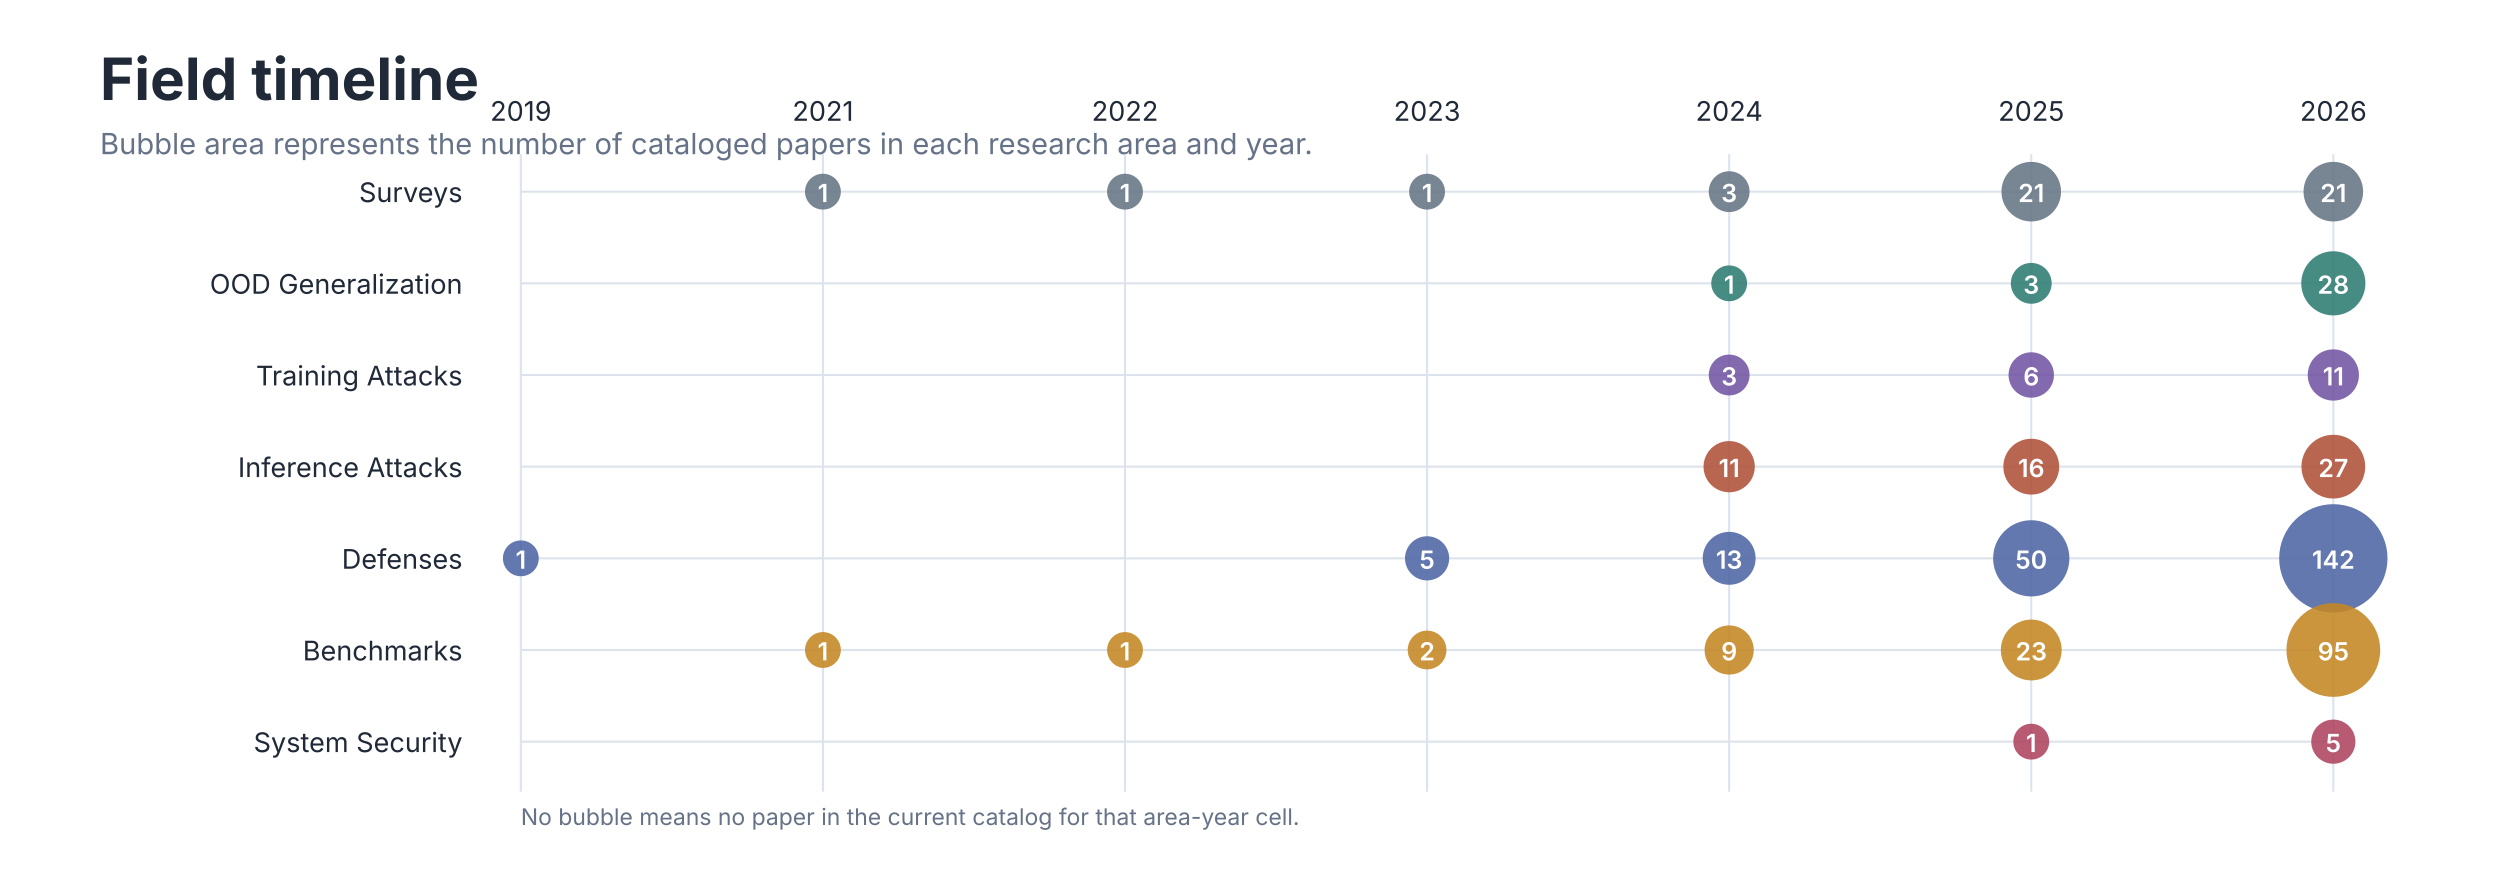
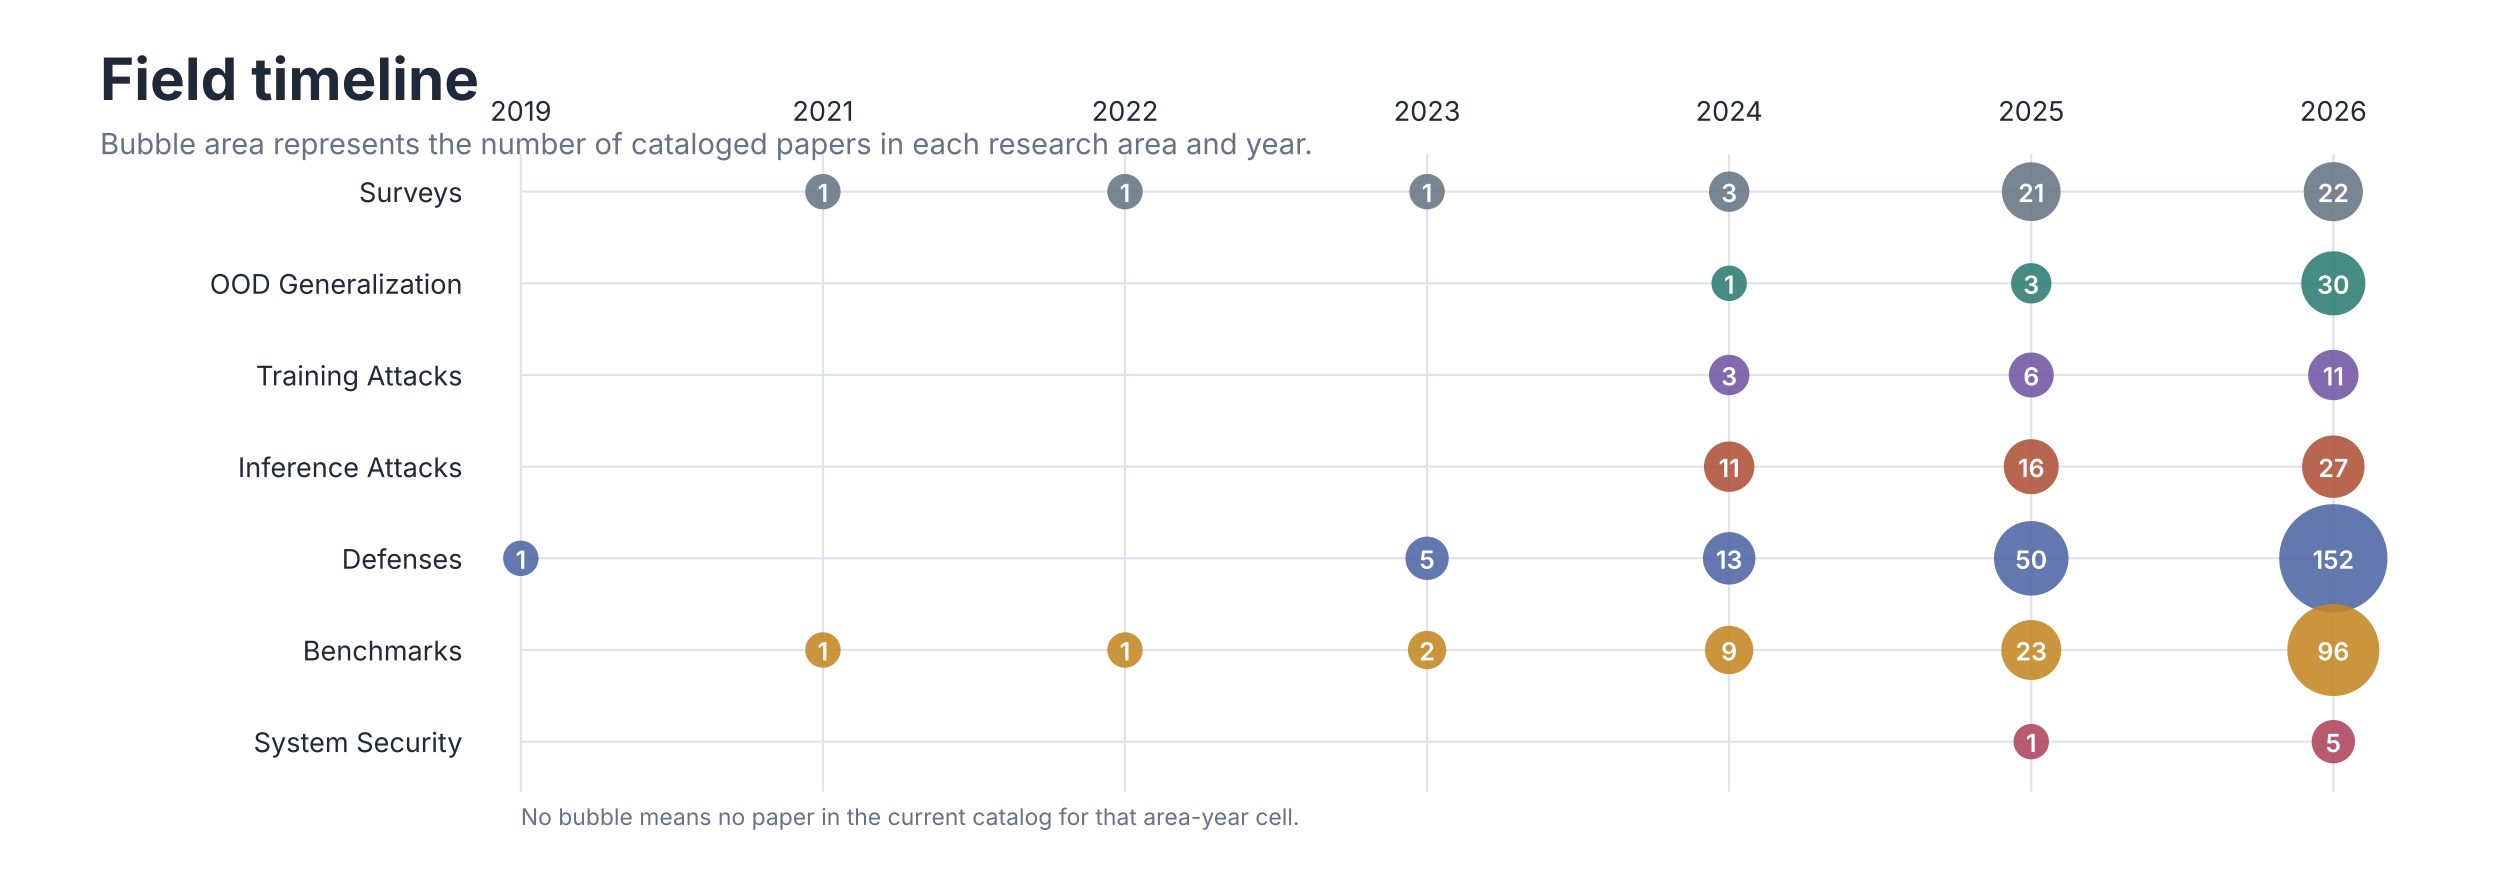
<svg xmlns="http://www.w3.org/2000/svg" role="img" aria-labelledby="title desc" viewBox="0 0 1200 430">
  <style>
text { font-family: -apple-system, BlinkMacSystemFont, 'Segoe UI', sans-serif; }
.title { font-size: 28px; font-weight: 650; fill: #202938; }
.subtitle { font-size: 14px; fill: #657287; }
.axis { font-size: 13px; fill: #657287; }
.label { font-size: 13px; fill: #202938; }
.small { font-size: 11px; fill: #657287; }
</style>
  <rect width="1200" height="430" fill="#FFFFFF" />
  <text class="title" x="48" y="48">Field timeline</text>
  <text class="subtitle" x="48" y="74">Bubble area represents the number of cataloged papers in each research area and year.</text>
  <line x1="250.0" y1="74" x2="250.0" y2="380" stroke="#DCE3EC" />
  <text class="label" x="250.0" y="58" text-anchor="middle">2019</text>
  <line x1="395.0" y1="74" x2="395.0" y2="380" stroke="#DCE3EC" />
  <text class="label" x="395.0" y="58" text-anchor="middle">2021</text>
  <line x1="540.0" y1="74" x2="540.0" y2="380" stroke="#DCE3EC" />
  <text class="label" x="540.0" y="58" text-anchor="middle">2022</text>
  <line x1="685.0" y1="74" x2="685.0" y2="380" stroke="#DCE3EC" />
  <text class="label" x="685.0" y="58" text-anchor="middle">2023</text>
  <line x1="830.0" y1="74" x2="830.0" y2="380" stroke="#DCE3EC" />
  <text class="label" x="830.0" y="58" text-anchor="middle">2024</text>
  <line x1="975.0" y1="74" x2="975.0" y2="380" stroke="#DCE3EC" />
  <text class="label" x="975.0" y="58" text-anchor="middle">2025</text>
  <line x1="1120.0" y1="74" x2="1120.0" y2="380" stroke="#DCE3EC" />
  <text class="label" x="1120.0" y="58" text-anchor="middle">2026</text>
  <text class="label" x="222" y="97" text-anchor="end">Surveys</text>
  <line x1="250" y1="92" x2="1120" y2="92" stroke="#DCE3EC" />
-   <circle cx="395.0" cy="92" r="8.6" fill="#667585" fill-opacity="0.88" />
+   <circle cx="395.0" cy="92" r="8.5" fill="#667585" fill-opacity="0.88" />
  <text x="395.0" y="97" text-anchor="middle" font-size="12" font-weight="600" fill="#FFFFFF">1</text>
-   <circle cx="540.0" cy="92" r="8.6" fill="#667585" fill-opacity="0.88" />
+   <circle cx="540.0" cy="92" r="8.5" fill="#667585" fill-opacity="0.88" />
  <text x="540.0" y="97" text-anchor="middle" font-size="12" font-weight="600" fill="#FFFFFF">1</text>
-   <circle cx="685.0" cy="92" r="8.6" fill="#667585" fill-opacity="0.88" />
+   <circle cx="685.0" cy="92" r="8.5" fill="#667585" fill-opacity="0.88" />
  <text x="685.0" y="97" text-anchor="middle" font-size="12" font-weight="600" fill="#FFFFFF">1</text>
-   <circle cx="830.0" cy="92" r="9.8" fill="#667585" fill-opacity="0.88" />
+   <circle cx="830.0" cy="92" r="9.7" fill="#667585" fill-opacity="0.88" />
  <text x="830.0" y="97" text-anchor="middle" font-size="12" font-weight="600" fill="#FFFFFF">3</text>
-   <circle cx="975.0" cy="92" r="14.3" fill="#667585" fill-opacity="0.88" />
+   <circle cx="975.0" cy="92" r="14.1" fill="#667585" fill-opacity="0.88" />
  <text x="975.0" y="97" text-anchor="middle" font-size="12" font-weight="600" fill="#FFFFFF">21</text>
-   <circle cx="1120.0" cy="92" r="14.3" fill="#667585" fill-opacity="0.88" />
-   <text x="1120.0" y="97" text-anchor="middle" font-size="12" font-weight="600" fill="#FFFFFF">21</text>
+   <circle cx="1120.0" cy="92" r="14.2" fill="#667585" fill-opacity="0.88" />
+   <text x="1120.0" y="97" text-anchor="middle" font-size="12" font-weight="600" fill="#FFFFFF">22</text>
  <text class="label" x="222" y="141" text-anchor="end">OOD Generalization</text>
  <line x1="250" y1="136" x2="1120" y2="136" stroke="#DCE3EC" />
-   <circle cx="830.0" cy="136" r="8.6" fill="#2F7D73" fill-opacity="0.88" />
+   <circle cx="830.0" cy="136" r="8.5" fill="#2F7D73" fill-opacity="0.88" />
  <text x="830.0" y="141" text-anchor="middle" font-size="12" font-weight="600" fill="#FFFFFF">1</text>
-   <circle cx="975.0" cy="136" r="9.8" fill="#2F7D73" fill-opacity="0.88" />
+   <circle cx="975.0" cy="136" r="9.7" fill="#2F7D73" fill-opacity="0.88" />
  <text x="975.0" y="141" text-anchor="middle" font-size="12" font-weight="600" fill="#FFFFFF">3</text>
  <circle cx="1120.0" cy="136" r="15.4" fill="#2F7D73" fill-opacity="0.88" />
-   <text x="1120.0" y="141" text-anchor="middle" font-size="12" font-weight="600" fill="#FFFFFF">28</text>
+   <text x="1120.0" y="141" text-anchor="middle" font-size="12" font-weight="600" fill="#FFFFFF">30</text>
  <text class="label" x="222" y="185" text-anchor="end">Training Attacks</text>
  <line x1="250" y1="180" x2="1120" y2="180" stroke="#DCE3EC" />
-   <circle cx="830.0" cy="180" r="9.8" fill="#7356A3" fill-opacity="0.88" />
+   <circle cx="830.0" cy="180" r="9.7" fill="#7356A3" fill-opacity="0.88" />
  <text x="830.0" y="185" text-anchor="middle" font-size="12" font-weight="600" fill="#FFFFFF">3</text>
-   <circle cx="975.0" cy="180" r="10.9" fill="#7356A3" fill-opacity="0.88" />
+   <circle cx="975.0" cy="180" r="10.8" fill="#7356A3" fill-opacity="0.88" />
  <text x="975.0" y="185" text-anchor="middle" font-size="12" font-weight="600" fill="#FFFFFF">6</text>
-   <circle cx="1120.0" cy="180" r="12.3" fill="#7356A3" fill-opacity="0.88" />
+   <circle cx="1120.0" cy="180" r="12.1" fill="#7356A3" fill-opacity="0.88" />
  <text x="1120.0" y="185" text-anchor="middle" font-size="12" font-weight="600" fill="#FFFFFF">11</text>
  <text class="label" x="222" y="229" text-anchor="end">Inference Attacks</text>
  <line x1="250" y1="224" x2="1120" y2="224" stroke="#DCE3EC" />
-   <circle cx="830.0" cy="224" r="12.3" fill="#B0523A" fill-opacity="0.88" />
+   <circle cx="830.0" cy="224" r="12.1" fill="#B0523A" fill-opacity="0.88" />
  <text x="830.0" y="229" text-anchor="middle" font-size="12" font-weight="600" fill="#FFFFFF">11</text>
-   <circle cx="975.0" cy="224" r="13.4" fill="#B0523A" fill-opacity="0.88" />
+   <circle cx="975.0" cy="224" r="13.2" fill="#B0523A" fill-opacity="0.88" />
  <text x="975.0" y="229" text-anchor="middle" font-size="12" font-weight="600" fill="#FFFFFF">16</text>
-   <circle cx="1120.0" cy="224" r="15.3" fill="#B0523A" fill-opacity="0.88" />
+   <circle cx="1120.0" cy="224" r="15.0" fill="#B0523A" fill-opacity="0.88" />
  <text x="1120.0" y="229" text-anchor="middle" font-size="12" font-weight="600" fill="#FFFFFF">27</text>
  <text class="label" x="222" y="273" text-anchor="end">Defenses</text>
  <line x1="250" y1="268" x2="1120" y2="268" stroke="#DCE3EC" />
-   <circle cx="250.0" cy="268" r="8.6" fill="#4F67A5" fill-opacity="0.88" />
+   <circle cx="250.0" cy="268" r="8.5" fill="#4F67A5" fill-opacity="0.88" />
  <text x="250.0" y="273" text-anchor="middle" font-size="12" font-weight="600" fill="#FFFFFF">1</text>
-   <circle cx="685.0" cy="268" r="10.6" fill="#4F67A5" fill-opacity="0.88" />
+   <circle cx="685.0" cy="268" r="10.4" fill="#4F67A5" fill-opacity="0.88" />
  <text x="685.0" y="273" text-anchor="middle" font-size="12" font-weight="600" fill="#FFFFFF">5</text>
-   <circle cx="830.0" cy="268" r="12.7" fill="#4F67A5" fill-opacity="0.88" />
+   <circle cx="830.0" cy="268" r="12.6" fill="#4F67A5" fill-opacity="0.88" />
  <text x="830.0" y="273" text-anchor="middle" font-size="12" font-weight="600" fill="#FFFFFF">13</text>
-   <circle cx="975.0" cy="268" r="18.3" fill="#4F67A5" fill-opacity="0.88" />
+   <circle cx="975.0" cy="268" r="17.9" fill="#4F67A5" fill-opacity="0.88" />
  <text x="975.0" y="273" text-anchor="middle" font-size="12" font-weight="600" fill="#FFFFFF">50</text>
  <circle cx="1120.0" cy="268" r="26.0" fill="#4F67A5" fill-opacity="0.88" />
-   <text x="1120.0" y="273" text-anchor="middle" font-size="12" font-weight="600" fill="#FFFFFF">142</text>
+   <text x="1120.0" y="273" text-anchor="middle" font-size="12" font-weight="600" fill="#FFFFFF">152</text>
  <text class="label" x="222" y="317" text-anchor="end">Benchmarks</text>
  <line x1="250" y1="312" x2="1120" y2="312" stroke="#DCE3EC" />
-   <circle cx="395.0" cy="312" r="8.6" fill="#C48724" fill-opacity="0.88" />
+   <circle cx="395.0" cy="312" r="8.5" fill="#C48724" fill-opacity="0.88" />
  <text x="395.0" y="317" text-anchor="middle" font-size="12" font-weight="600" fill="#FFFFFF">1</text>
-   <circle cx="540.0" cy="312" r="8.6" fill="#C48724" fill-opacity="0.88" />
+   <circle cx="540.0" cy="312" r="8.5" fill="#C48724" fill-opacity="0.88" />
  <text x="540.0" y="317" text-anchor="middle" font-size="12" font-weight="600" fill="#FFFFFF">1</text>
-   <circle cx="685.0" cy="312" r="9.3" fill="#C48724" fill-opacity="0.88" />
+   <circle cx="685.0" cy="312" r="9.2" fill="#C48724" fill-opacity="0.88" />
  <text x="685.0" y="317" text-anchor="middle" font-size="12" font-weight="600" fill="#FFFFFF">2</text>
-   <circle cx="830.0" cy="312" r="11.8" fill="#C48724" fill-opacity="0.88" />
+   <circle cx="830.0" cy="312" r="11.6" fill="#C48724" fill-opacity="0.88" />
  <text x="830.0" y="317" text-anchor="middle" font-size="12" font-weight="600" fill="#FFFFFF">9</text>
-   <circle cx="975.0" cy="312" r="14.6" fill="#C48724" fill-opacity="0.88" />
+   <circle cx="975.0" cy="312" r="14.4" fill="#C48724" fill-opacity="0.88" />
  <text x="975.0" y="317" text-anchor="middle" font-size="12" font-weight="600" fill="#FFFFFF">23</text>
-   <circle cx="1120.0" cy="312" r="22.5" fill="#C48724" fill-opacity="0.88" />
-   <text x="1120.0" y="317" text-anchor="middle" font-size="12" font-weight="600" fill="#FFFFFF">95</text>
+   <circle cx="1120.0" cy="312" r="22.1" fill="#C48724" fill-opacity="0.88" />
+   <text x="1120.0" y="317" text-anchor="middle" font-size="12" font-weight="600" fill="#FFFFFF">96</text>
  <text class="label" x="222" y="361" text-anchor="end">System Security</text>
  <line x1="250" y1="356" x2="1120" y2="356" stroke="#DCE3EC" />
-   <circle cx="975.0" cy="356" r="8.6" fill="#AE4560" fill-opacity="0.88" />
+   <circle cx="975.0" cy="356" r="8.5" fill="#AE4560" fill-opacity="0.88" />
  <text x="975.0" y="361" text-anchor="middle" font-size="12" font-weight="600" fill="#FFFFFF">1</text>
-   <circle cx="1120.0" cy="356" r="10.6" fill="#AE4560" fill-opacity="0.88" />
+   <circle cx="1120.0" cy="356" r="10.4" fill="#AE4560" fill-opacity="0.88" />
  <text x="1120.0" y="361" text-anchor="middle" font-size="12" font-weight="600" fill="#FFFFFF">5</text>
  <text class="small" x="250" y="396">No bubble means no paper in the current catalog for that area-year cell.</text>
</svg>
